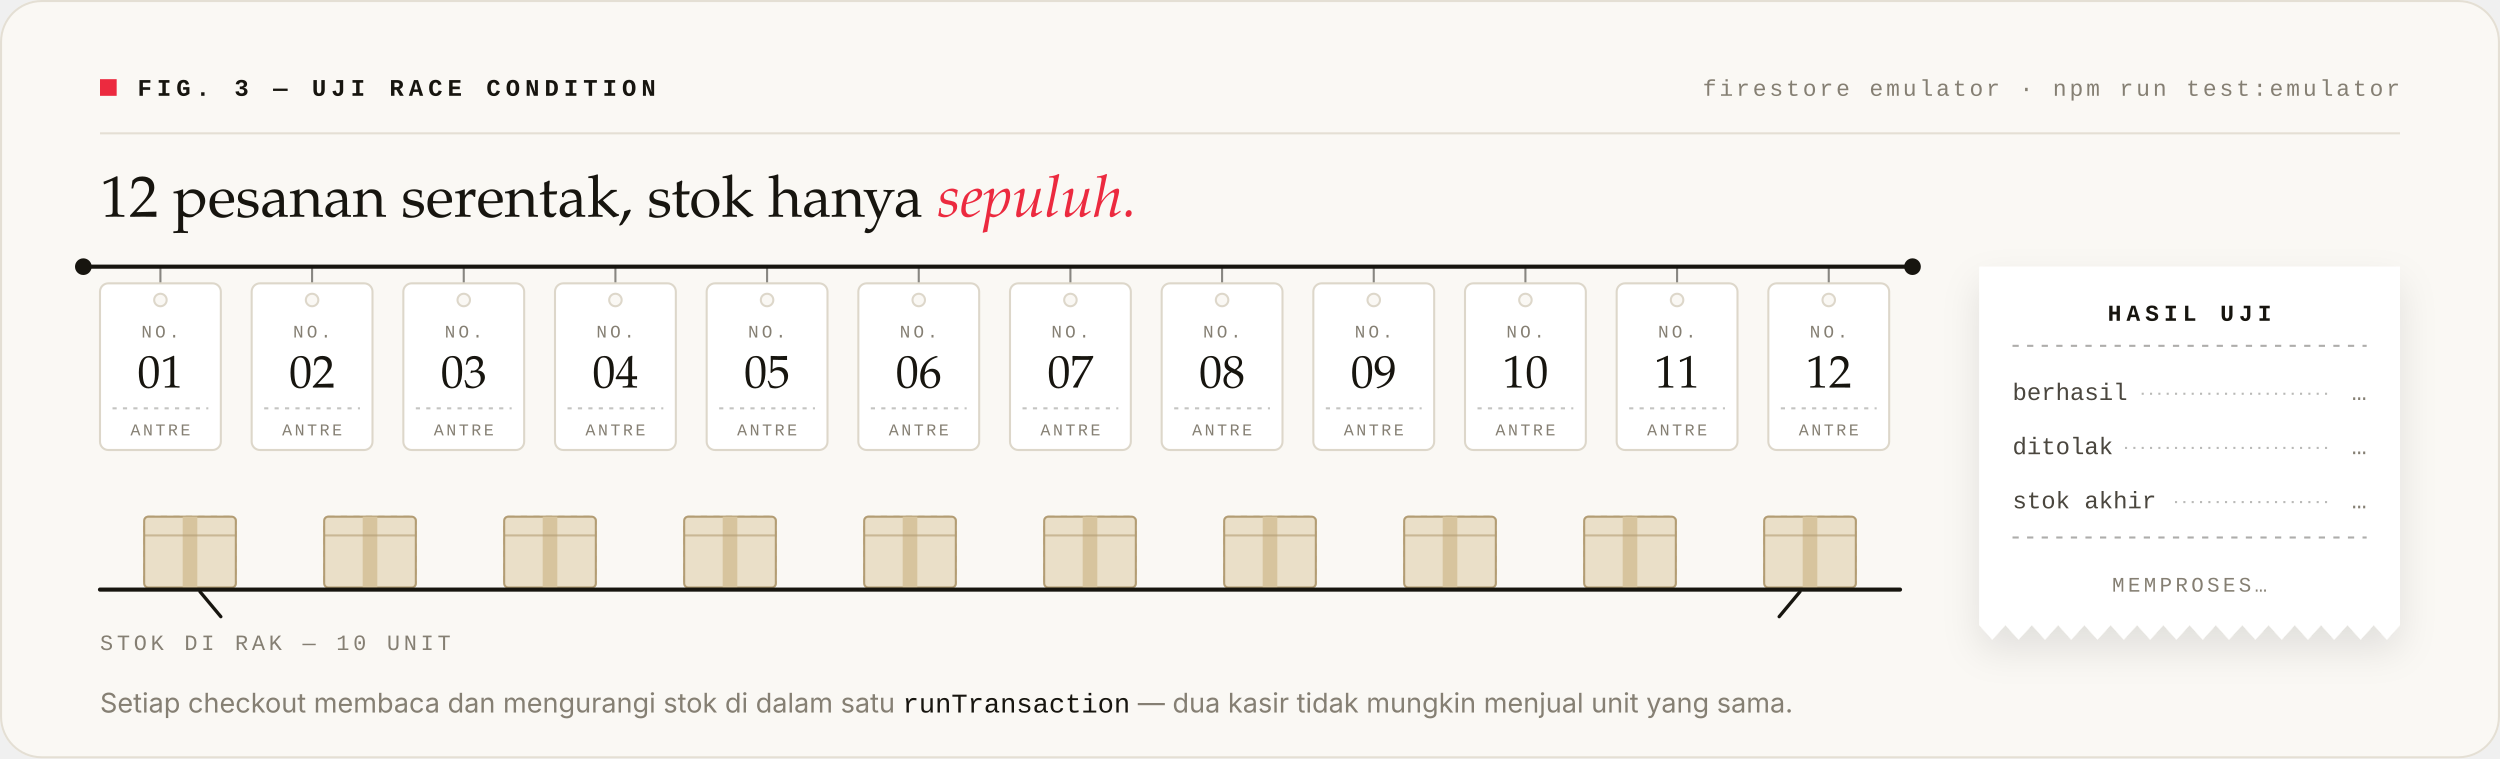
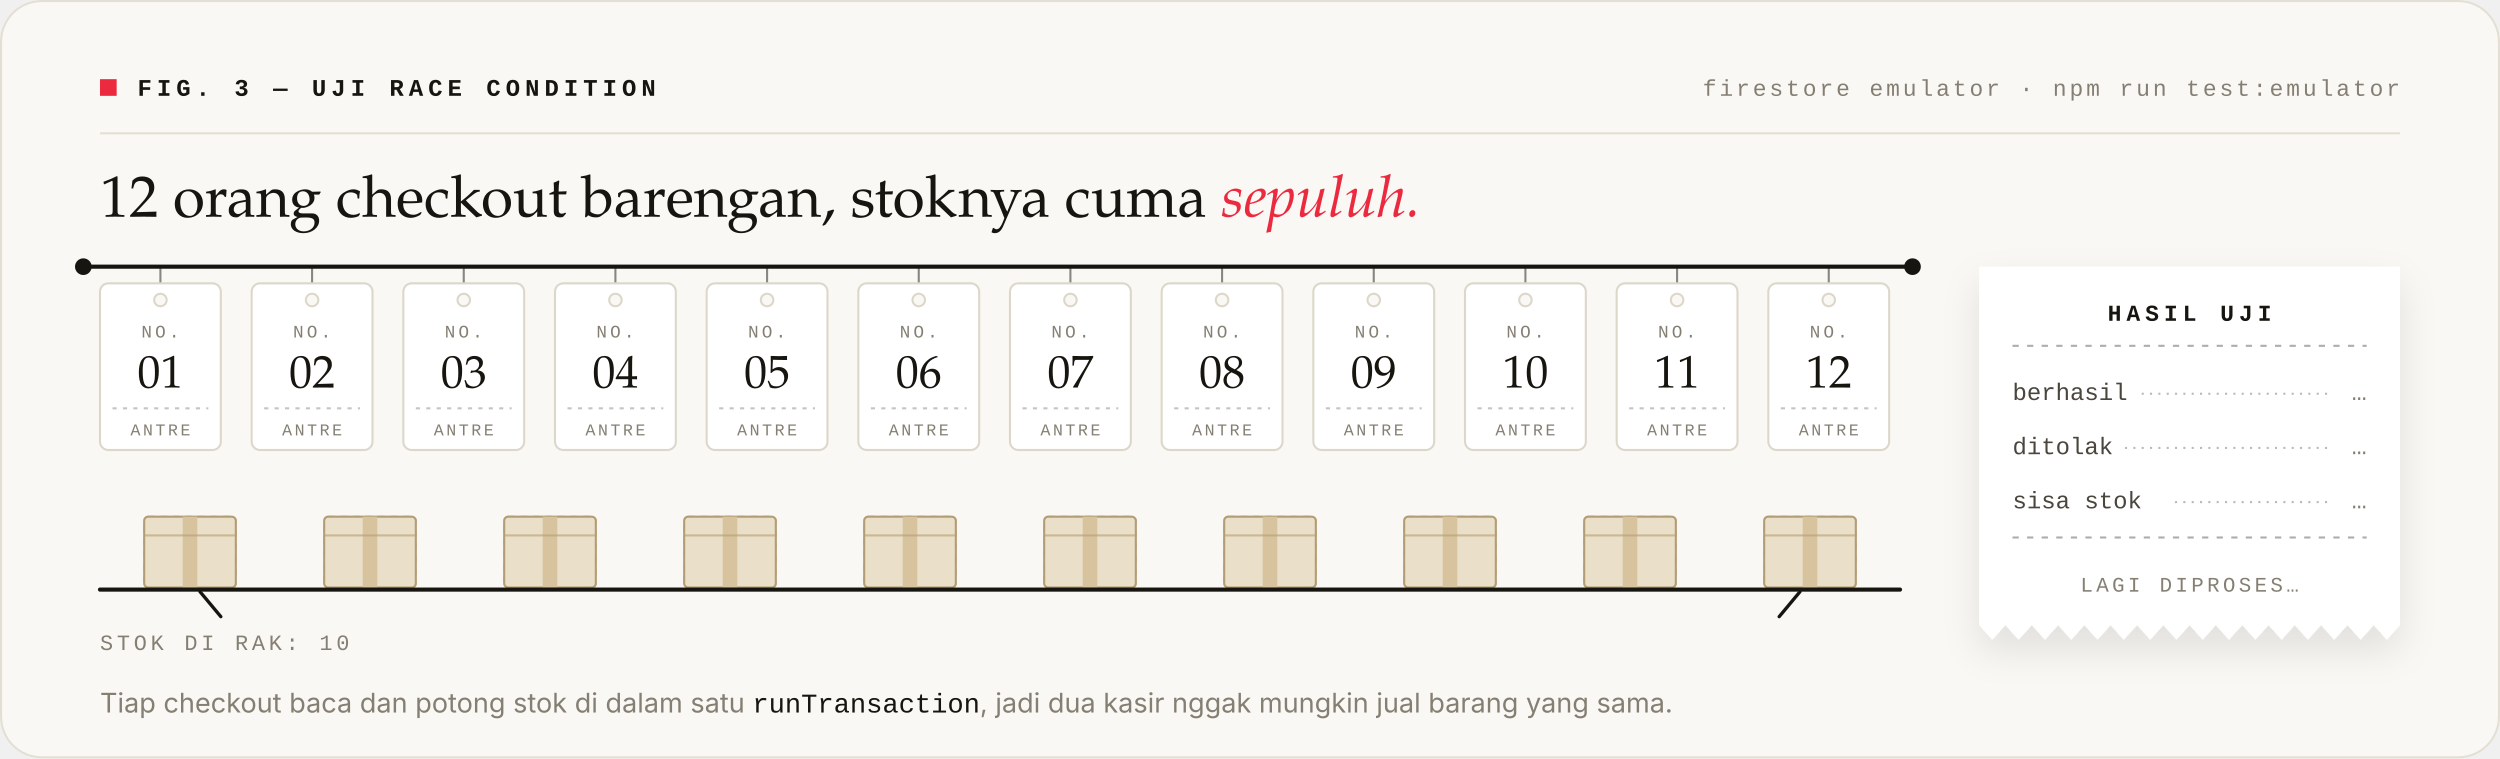
<svg xmlns="http://www.w3.org/2000/svg" width="1200" height="364" viewBox="0 0 1200 364" role="img" aria-label="Uji race condition: 12 checkout serentak atas stok 10 menghasilkan tepat 10 berhasil, 2 ditolak dengan kode 409, dan stok akhir 0.">
  <defs>
    <filter id="ink" x="-20%" y="-20%" width="140%" height="140%">
-       <feTurbulence type="fractalNoise" baseFrequency=".9" numOctaves="2" seed="11" result="n" />
-       <feColorMatrix in="n" type="matrix" values="0 0 0 0 0  0 0 0 0 0  0 0 0 0 0  -2.6 0 0 0 2.1" result="m" />
+       <feTurbulence type="fractalNoise" baseFrequency=".65" numOctaves="2" seed="11" result="n" />
+       <feColorMatrix in="n" type="matrix" values="0 0 0 0 0  0 0 0 0 0  0 0 0 0 0  -1.7 0 0 0 1.72" result="m" />
      <feComposite in="SourceGraphic" in2="m" operator="in" />
    </filter>
    <filter id="paper" x="-20%" y="-10%" width="140%" height="130%">
      <feDropShadow dx="0" dy="8" stdDeviation="9" flood-color="#17150f" flood-opacity=".1" />
    </filter>
    <style>
      .serif { font-family: 'Iowan Old Style', 'Palatino Linotype', Palatino, 'Book Antiqua', Georgia, serif; }
      .sans  { font-family: 'Segoe UI', Inter, -apple-system, BlinkMacSystemFont, 'Helvetica Neue', Arial, sans-serif; }
      .mono  { font-family: 'SFMono-Regular', 'Cascadia Mono', Consolas, 'Liberation Mono', Menlo, monospace; }

      /* Tiket bergoyang pelan di rel */
      .sw { animation: sw 3.4s ease-in-out infinite; }
      @keyframes sw { 0%, 100% { transform: rotate(-1.6deg) } 50% { transform: rotate(1.6deg) } }
      [class^="s"]:not(.sw):not(.serif):not(.sans) { transform-box: fill-box; transform-origin: center; opacity: 0; }
      .panel { opacity: 0; }
+       g[filter] { mix-blend-mode: multiply; }

      /* Satu linimasa 9 detik: tiket dicap berurutan, kardus stok diambil dari kanan */
      .s0{animation:s0 9s infinite}@keyframes s0{0%,6.67%{opacity:0;transform:scale(1.9)}8.22%{opacity:1;transform:scale(.94)}9.56%,90%{opacity:1;transform:scale(1)}95.56%,100%{opacity:0;transform:scale(1)}}
      .s1{animation:s1 9s infinite}@keyframes s1{0%,9.78%{opacity:0;transform:scale(1.9)}11.33%{opacity:1;transform:scale(.94)}12.67%,90%{opacity:1;transform:scale(1)}95.56%,100%{opacity:0;transform:scale(1)}}
      .s2{animation:s2 9s infinite}@keyframes s2{0%,12.89%{opacity:0;transform:scale(1.9)}14.44%{opacity:1;transform:scale(.94)}15.78%,90%{opacity:1;transform:scale(1)}95.56%,100%{opacity:0;transform:scale(1)}}
      .s3{animation:s3 9s infinite}@keyframes s3{0%,16%{opacity:0;transform:scale(1.9)}17.56%{opacity:1;transform:scale(.94)}18.89%,90%{opacity:1;transform:scale(1)}95.56%,100%{opacity:0;transform:scale(1)}}
      .s4{animation:s4 9s infinite}@keyframes s4{0%,19.11%{opacity:0;transform:scale(1.9)}20.67%{opacity:1;transform:scale(.94)}22%,90%{opacity:1;transform:scale(1)}95.56%,100%{opacity:0;transform:scale(1)}}
      .s5{animation:s5 9s infinite}@keyframes s5{0%,22.22%{opacity:0;transform:scale(1.9)}23.78%{opacity:1;transform:scale(.94)}25.11%,90%{opacity:1;transform:scale(1)}95.56%,100%{opacity:0;transform:scale(1)}}
      .s6{animation:s6 9s infinite}@keyframes s6{0%,25.33%{opacity:0;transform:scale(1.9)}26.89%{opacity:1;transform:scale(.94)}28.22%,90%{opacity:1;transform:scale(1)}95.56%,100%{opacity:0;transform:scale(1)}}
      .s7{animation:s7 9s infinite}@keyframes s7{0%,28.44%{opacity:0;transform:scale(1.9)}30%{opacity:1;transform:scale(.94)}31.33%,90%{opacity:1;transform:scale(1)}95.56%,100%{opacity:0;transform:scale(1)}}
      .s8{animation:s8 9s infinite}@keyframes s8{0%,31.56%{opacity:0;transform:scale(1.9)}33.11%{opacity:1;transform:scale(.94)}34.44%,90%{opacity:1;transform:scale(1)}95.56%,100%{opacity:0;transform:scale(1)}}
      .s9{animation:s9 9s infinite}@keyframes s9{0%,34.67%{opacity:0;transform:scale(1.9)}36.22%{opacity:1;transform:scale(.94)}37.56%,90%{opacity:1;transform:scale(1)}95.56%,100%{opacity:0;transform:scale(1)}}
      .s10{animation:s10 9s infinite}@keyframes s10{0%,37.78%{opacity:0;transform:scale(1.9)}39.33%{opacity:1;transform:scale(.94)}40.67%,90%{opacity:1;transform:scale(1)}95.56%,100%{opacity:0;transform:scale(1)}}
      .s11{animation:s11 9s infinite}@keyframes s11{0%,40.89%{opacity:0;transform:scale(1.9)}42.44%{opacity:1;transform:scale(.94)}43.78%,90%{opacity:1;transform:scale(1)}95.56%,100%{opacity:0;transform:scale(1)}}

      .q0{animation:q0 9s infinite}@keyframes q0{0%,6.67%{opacity:1}7.78%,90%{opacity:0}95.56%,100%{opacity:1}}
      .q1{animation:q1 9s infinite}@keyframes q1{0%,9.78%{opacity:1}10.89%,90%{opacity:0}95.56%,100%{opacity:1}}
      .q2{animation:q2 9s infinite}@keyframes q2{0%,12.89%{opacity:1}14%,90%{opacity:0}95.56%,100%{opacity:1}}
      .q3{animation:q3 9s infinite}@keyframes q3{0%,16%{opacity:1}17.11%,90%{opacity:0}95.56%,100%{opacity:1}}
      .q4{animation:q4 9s infinite}@keyframes q4{0%,19.11%{opacity:1}20.22%,90%{opacity:0}95.56%,100%{opacity:1}}
      .q5{animation:q5 9s infinite}@keyframes q5{0%,22.22%{opacity:1}23.33%,90%{opacity:0}95.56%,100%{opacity:1}}
      .q6{animation:q6 9s infinite}@keyframes q6{0%,25.33%{opacity:1}26.44%,90%{opacity:0}95.56%,100%{opacity:1}}
      .q7{animation:q7 9s infinite}@keyframes q7{0%,28.44%{opacity:1}29.56%,90%{opacity:0}95.56%,100%{opacity:1}}
      .q8{animation:q8 9s infinite}@keyframes q8{0%,31.56%{opacity:1}32.67%,90%{opacity:0}95.56%,100%{opacity:1}}
      .q9{animation:q9 9s infinite}@keyframes q9{0%,34.67%{opacity:1}35.78%,90%{opacity:0}95.56%,100%{opacity:1}}
      .q10{animation:q10 9s infinite}@keyframes q10{0%,37.78%{opacity:1}38.89%,90%{opacity:0}95.56%,100%{opacity:1}}
      .q11{animation:q11 9s infinite}@keyframes q11{0%,40.89%{opacity:1}42%,90%{opacity:0}95.56%,100%{opacity:1}}

      .k9{animation:k9 9s cubic-bezier(.5,0,.3,1) infinite}@keyframes k9{0%,6.67%{opacity:1;transform:none}10.56%,90%{opacity:0;transform:translateY(-16px)}95.56%,100%{opacity:1;transform:none}}
      .k8{animation:k8 9s cubic-bezier(.5,0,.3,1) infinite}@keyframes k8{0%,9.78%{opacity:1;transform:none}13.67%,90%{opacity:0;transform:translateY(-16px)}95.56%,100%{opacity:1;transform:none}}
      .k7{animation:k7 9s cubic-bezier(.5,0,.3,1) infinite}@keyframes k7{0%,12.89%{opacity:1;transform:none}16.78%,90%{opacity:0;transform:translateY(-16px)}95.56%,100%{opacity:1;transform:none}}
      .k6{animation:k6 9s cubic-bezier(.5,0,.3,1) infinite}@keyframes k6{0%,16%{opacity:1;transform:none}19.89%,90%{opacity:0;transform:translateY(-16px)}95.56%,100%{opacity:1;transform:none}}
      .k5{animation:k5 9s cubic-bezier(.5,0,.3,1) infinite}@keyframes k5{0%,19.11%{opacity:1;transform:none}23%,90%{opacity:0;transform:translateY(-16px)}95.56%,100%{opacity:1;transform:none}}
      .k4{animation:k4 9s cubic-bezier(.5,0,.3,1) infinite}@keyframes k4{0%,22.22%{opacity:1;transform:none}26.11%,90%{opacity:0;transform:translateY(-16px)}95.56%,100%{opacity:1;transform:none}}
      .k3{animation:k3 9s cubic-bezier(.5,0,.3,1) infinite}@keyframes k3{0%,25.33%{opacity:1;transform:none}29.22%,90%{opacity:0;transform:translateY(-16px)}95.56%,100%{opacity:1;transform:none}}
      .k2{animation:k2 9s cubic-bezier(.5,0,.3,1) infinite}@keyframes k2{0%,28.44%{opacity:1;transform:none}32.33%,90%{opacity:0;transform:translateY(-16px)}95.56%,100%{opacity:1;transform:none}}
      .k1{animation:k1 9s cubic-bezier(.5,0,.3,1) infinite}@keyframes k1{0%,31.56%{opacity:1;transform:none}35.44%,90%{opacity:0;transform:translateY(-16px)}95.56%,100%{opacity:1;transform:none}}
      .k0{animation:k0 9s cubic-bezier(.5,0,.3,1) infinite}@keyframes k0{0%,34.67%{opacity:1;transform:none}38.56%,90%{opacity:0;transform:translateY(-16px)}95.56%,100%{opacity:1;transform:none}}

      .panel{animation:panel 9s ease-out infinite}@keyframes panel{0%,46.44%{opacity:0}50.89%,90%{opacity:1}95.56%,100%{opacity:0}}
      .wait{animation:wait 9s ease-out infinite}@keyframes wait{0%,45.33%{opacity:1}48.67%,91.11%{opacity:0}97.78%,100%{opacity:1}}

      @media (prefers-reduced-motion: reduce) {
        * { animation: none !important; }
        [class^="s"]:not(.sw):not(.serif):not(.sans), .panel { opacity: 1 !important; }
        [class^="k"], [class^="q"], .wait { opacity: 0 !important; }
      }
    </style>
  </defs>
  <rect width="1200" height="364" rx="20" fill="#faf8f4" />
  <rect x=".5" y=".5" width="1199" height="363" rx="19.5" fill="none" stroke="#e4dfd4" />
  <rect x="48" y="38" width="8" height="8" fill="#ec2a3f" />
  <text class="mono" x="66" y="46" font-size="11.5" font-weight="700" fill="#17150f" letter-spacing="2.4">FIG. 3 — UJI RACE CONDITION</text>
  <text class="mono" x="1152" y="46" font-size="11" fill="#857f73" letter-spacing="1.4" text-anchor="end">firestore emulator · npm run test:emulator</text>
  <line x1="48" y1="64" x2="1152" y2="64" stroke="#e4dfd4" />
-   <text class="serif" x="48" y="104" font-size="28" fill="#17150f">12 pesanan serentak, stok hanya <tspan font-style="italic" fill="#ec2a3f">sepuluh.</tspan>
+   <text class="serif" x="48" y="104" font-size="28" fill="#17150f">12 orang checkout barengan, stoknya cuma <tspan font-style="italic" fill="#ec2a3f">sepuluh.</tspan>
  </text>
  <line x1="40" y1="128" x2="918" y2="128" stroke="#17150f" stroke-width="2" stroke-linecap="round" />
  <circle cx="40" cy="128" r="4" fill="#17150f" />
  <circle cx="918" cy="128" r="4" fill="#17150f" />
  <g class="sw" style="transform-origin:77px 128px;animation-delay:-0.00s">
    <line x1="77" y1="128" x2="77" y2="141" stroke="#17150f" stroke-opacity=".5" />
    <rect x="48" y="136" width="58" height="80" rx="4" fill="#fff" stroke="#ddd7ca" />
    <circle cx="77" cy="144" r="3" fill="#faf8f4" stroke="#ddd7ca" />
    <text class="mono" x="77" y="162" font-size="8.5" fill="#857f73" text-anchor="middle" letter-spacing="1.5">NO.</text>
    <text class="serif" x="77" y="186" font-size="22" fill="#17150f" text-anchor="middle">01</text>
    <line x1="54" y1="196" x2="100" y2="196" stroke="#17150f" stroke-opacity=".25" stroke-dasharray="2 3" />
    <text class="mono q0" x="77" y="209" font-size="8" fill="#857f73" text-anchor="middle" letter-spacing="1.2">ANTRE</text>
    <g transform="translate(77 180) rotate(-12)">
      <g class="s0" filter="url(#ink)">
        <circle r="16" fill="none" stroke="#16895c" stroke-width="2" />
        <circle r="12.5" fill="none" stroke="#16895c" stroke-width=".8" />
        <path d="M-6 .5l4 4 8-8.5" fill="none" stroke="#16895c" stroke-width="2.4" stroke-linecap="round" stroke-linejoin="round" />
      </g>
    </g>
  </g>
  <g class="sw" style="transform-origin:149.8px 128px;animation-delay:-0.41s">
    <line x1="149.8" y1="128" x2="149.8" y2="141" stroke="#17150f" stroke-opacity=".5" />
    <rect x="120.8" y="136" width="58" height="80" rx="4" fill="#fff" stroke="#ddd7ca" />
    <circle cx="149.8" cy="144" r="3" fill="#faf8f4" stroke="#ddd7ca" />
    <text class="mono" x="149.8" y="162" font-size="8.5" fill="#857f73" text-anchor="middle" letter-spacing="1.5">NO.</text>
    <text class="serif" x="149.8" y="186" font-size="22" fill="#17150f" text-anchor="middle">02</text>
    <line x1="126.8" y1="196" x2="172.8" y2="196" stroke="#17150f" stroke-opacity=".25" stroke-dasharray="2 3" />
    <text class="mono q1" x="149.8" y="209" font-size="8" fill="#857f73" text-anchor="middle" letter-spacing="1.2">ANTRE</text>
    <g transform="translate(149.8 180) rotate(-12)">
      <g class="s1" filter="url(#ink)">
        <circle r="16" fill="none" stroke="#16895c" stroke-width="2" />
        <circle r="12.5" fill="none" stroke="#16895c" stroke-width=".8" />
        <path d="M-6 .5l4 4 8-8.5" fill="none" stroke="#16895c" stroke-width="2.4" stroke-linecap="round" stroke-linejoin="round" />
      </g>
    </g>
  </g>
  <g class="sw" style="transform-origin:222.6px 128px;animation-delay:-0.82s">
    <line x1="222.6" y1="128" x2="222.6" y2="141" stroke="#17150f" stroke-opacity=".5" />
    <rect x="193.6" y="136" width="58" height="80" rx="4" fill="#fff" stroke="#ddd7ca" />
    <circle cx="222.6" cy="144" r="3" fill="#faf8f4" stroke="#ddd7ca" />
    <text class="mono" x="222.6" y="162" font-size="8.5" fill="#857f73" text-anchor="middle" letter-spacing="1.5">NO.</text>
    <text class="serif" x="222.6" y="186" font-size="22" fill="#17150f" text-anchor="middle">03</text>
    <line x1="199.6" y1="196" x2="245.6" y2="196" stroke="#17150f" stroke-opacity=".25" stroke-dasharray="2 3" />
    <text class="mono q2" x="222.6" y="209" font-size="8" fill="#857f73" text-anchor="middle" letter-spacing="1.2">ANTRE</text>
    <g transform="translate(222.6 180) rotate(-12)">
      <g class="s2" filter="url(#ink)">
        <circle r="16" fill="none" stroke="#16895c" stroke-width="2" />
        <circle r="12.5" fill="none" stroke="#16895c" stroke-width=".8" />
        <path d="M-6 .5l4 4 8-8.5" fill="none" stroke="#16895c" stroke-width="2.4" stroke-linecap="round" stroke-linejoin="round" />
      </g>
    </g>
  </g>
  <g class="sw" style="transform-origin:295.4px 128px;animation-delay:-1.23s">
    <line x1="295.4" y1="128" x2="295.4" y2="141" stroke="#17150f" stroke-opacity=".5" />
    <rect x="266.4" y="136" width="58" height="80" rx="4" fill="#fff" stroke="#ddd7ca" />
    <circle cx="295.4" cy="144" r="3" fill="#faf8f4" stroke="#ddd7ca" />
    <text class="mono" x="295.4" y="162" font-size="8.5" fill="#857f73" text-anchor="middle" letter-spacing="1.5">NO.</text>
    <text class="serif" x="295.4" y="186" font-size="22" fill="#17150f" text-anchor="middle">04</text>
    <line x1="272.4" y1="196" x2="318.4" y2="196" stroke="#17150f" stroke-opacity=".25" stroke-dasharray="2 3" />
    <text class="mono q3" x="295.4" y="209" font-size="8" fill="#857f73" text-anchor="middle" letter-spacing="1.2">ANTRE</text>
    <g transform="translate(295.4 180) rotate(-12)">
      <g class="s3" filter="url(#ink)">
        <circle r="16" fill="none" stroke="#16895c" stroke-width="2" />
        <circle r="12.5" fill="none" stroke="#16895c" stroke-width=".8" />
        <path d="M-6 .5l4 4 8-8.5" fill="none" stroke="#16895c" stroke-width="2.4" stroke-linecap="round" stroke-linejoin="round" />
      </g>
    </g>
  </g>
  <g class="sw" style="transform-origin:368.2px 128px;animation-delay:-1.64s">
    <line x1="368.2" y1="128" x2="368.2" y2="141" stroke="#17150f" stroke-opacity=".5" />
    <rect x="339.2" y="136" width="58" height="80" rx="4" fill="#fff" stroke="#ddd7ca" />
    <circle cx="368.2" cy="144" r="3" fill="#faf8f4" stroke="#ddd7ca" />
    <text class="mono" x="368.2" y="162" font-size="8.5" fill="#857f73" text-anchor="middle" letter-spacing="1.5">NO.</text>
    <text class="serif" x="368.2" y="186" font-size="22" fill="#17150f" text-anchor="middle">05</text>
    <line x1="345.2" y1="196" x2="391.2" y2="196" stroke="#17150f" stroke-opacity=".25" stroke-dasharray="2 3" />
    <text class="mono q4" x="368.2" y="209" font-size="8" fill="#857f73" text-anchor="middle" letter-spacing="1.2">ANTRE</text>
    <g transform="translate(368.2 180) rotate(-12)">
      <g class="s4" filter="url(#ink)">
        <circle r="16" fill="none" stroke="#16895c" stroke-width="2" />
        <circle r="12.5" fill="none" stroke="#16895c" stroke-width=".8" />
        <path d="M-6 .5l4 4 8-8.5" fill="none" stroke="#16895c" stroke-width="2.4" stroke-linecap="round" stroke-linejoin="round" />
      </g>
    </g>
  </g>
  <g class="sw" style="transform-origin:441px 128px;animation-delay:-2.05s">
    <line x1="441" y1="128" x2="441" y2="141" stroke="#17150f" stroke-opacity=".5" />
    <rect x="412" y="136" width="58" height="80" rx="4" fill="#fff" stroke="#ddd7ca" />
    <circle cx="441" cy="144" r="3" fill="#faf8f4" stroke="#ddd7ca" />
    <text class="mono" x="441" y="162" font-size="8.5" fill="#857f73" text-anchor="middle" letter-spacing="1.5">NO.</text>
    <text class="serif" x="441" y="186" font-size="22" fill="#17150f" text-anchor="middle">06</text>
    <line x1="418" y1="196" x2="464" y2="196" stroke="#17150f" stroke-opacity=".25" stroke-dasharray="2 3" />
    <text class="mono q5" x="441" y="209" font-size="8" fill="#857f73" text-anchor="middle" letter-spacing="1.2">ANTRE</text>
    <g transform="translate(441 180) rotate(-12)">
      <g class="s5" filter="url(#ink)">
        <circle r="16" fill="none" stroke="#16895c" stroke-width="2" />
        <circle r="12.5" fill="none" stroke="#16895c" stroke-width=".8" />
        <path d="M-6 .5l4 4 8-8.5" fill="none" stroke="#16895c" stroke-width="2.4" stroke-linecap="round" stroke-linejoin="round" />
      </g>
    </g>
  </g>
  <g class="sw" style="transform-origin:513.8px 128px;animation-delay:-2.46s">
    <line x1="513.8" y1="128" x2="513.8" y2="141" stroke="#17150f" stroke-opacity=".5" />
    <rect x="484.8" y="136" width="58" height="80" rx="4" fill="#fff" stroke="#ddd7ca" />
    <circle cx="513.8" cy="144" r="3" fill="#faf8f4" stroke="#ddd7ca" />
    <text class="mono" x="513.8" y="162" font-size="8.5" fill="#857f73" text-anchor="middle" letter-spacing="1.5">NO.</text>
    <text class="serif" x="513.8" y="186" font-size="22" fill="#17150f" text-anchor="middle">07</text>
    <line x1="490.8" y1="196" x2="536.8" y2="196" stroke="#17150f" stroke-opacity=".25" stroke-dasharray="2 3" />
    <text class="mono q6" x="513.8" y="209" font-size="8" fill="#857f73" text-anchor="middle" letter-spacing="1.2">ANTRE</text>
    <g transform="translate(513.8 180) rotate(-12)">
      <g class="s6" filter="url(#ink)">
        <circle r="16" fill="none" stroke="#16895c" stroke-width="2" />
        <circle r="12.5" fill="none" stroke="#16895c" stroke-width=".8" />
        <path d="M-6 .5l4 4 8-8.5" fill="none" stroke="#16895c" stroke-width="2.4" stroke-linecap="round" stroke-linejoin="round" />
      </g>
    </g>
  </g>
  <g class="sw" style="transform-origin:586.6px 128px;animation-delay:-2.87s">
    <line x1="586.6" y1="128" x2="586.6" y2="141" stroke="#17150f" stroke-opacity=".5" />
    <rect x="557.6" y="136" width="58" height="80" rx="4" fill="#fff" stroke="#ddd7ca" />
    <circle cx="586.6" cy="144" r="3" fill="#faf8f4" stroke="#ddd7ca" />
    <text class="mono" x="586.6" y="162" font-size="8.5" fill="#857f73" text-anchor="middle" letter-spacing="1.5">NO.</text>
    <text class="serif" x="586.6" y="186" font-size="22" fill="#17150f" text-anchor="middle">08</text>
    <line x1="563.6" y1="196" x2="609.6" y2="196" stroke="#17150f" stroke-opacity=".25" stroke-dasharray="2 3" />
    <text class="mono q7" x="586.6" y="209" font-size="8" fill="#857f73" text-anchor="middle" letter-spacing="1.2">ANTRE</text>
    <g transform="translate(586.6 180) rotate(-12)">
      <g class="s7" filter="url(#ink)">
        <circle r="16" fill="none" stroke="#16895c" stroke-width="2" />
        <circle r="12.5" fill="none" stroke="#16895c" stroke-width=".8" />
        <path d="M-6 .5l4 4 8-8.5" fill="none" stroke="#16895c" stroke-width="2.4" stroke-linecap="round" stroke-linejoin="round" />
      </g>
    </g>
  </g>
  <g class="sw" style="transform-origin:659.4px 128px;animation-delay:-3.28s">
    <line x1="659.4" y1="128" x2="659.4" y2="141" stroke="#17150f" stroke-opacity=".5" />
    <rect x="630.4" y="136" width="58" height="80" rx="4" fill="#fff" stroke="#ddd7ca" />
    <circle cx="659.4" cy="144" r="3" fill="#faf8f4" stroke="#ddd7ca" />
    <text class="mono" x="659.4" y="162" font-size="8.5" fill="#857f73" text-anchor="middle" letter-spacing="1.5">NO.</text>
    <text class="serif" x="659.4" y="186" font-size="22" fill="#17150f" text-anchor="middle">09</text>
    <line x1="636.4" y1="196" x2="682.4" y2="196" stroke="#17150f" stroke-opacity=".25" stroke-dasharray="2 3" />
    <text class="mono q8" x="659.4" y="209" font-size="8" fill="#857f73" text-anchor="middle" letter-spacing="1.2">ANTRE</text>
    <g transform="translate(659.4 180) rotate(-12)">
      <g class="s8" filter="url(#ink)">
        <circle r="16" fill="none" stroke="#16895c" stroke-width="2" />
        <circle r="12.5" fill="none" stroke="#16895c" stroke-width=".8" />
        <path d="M-6 .5l4 4 8-8.5" fill="none" stroke="#16895c" stroke-width="2.4" stroke-linecap="round" stroke-linejoin="round" />
      </g>
    </g>
  </g>
  <g class="sw" style="transform-origin:732.2px 128px;animation-delay:-3.69s">
    <line x1="732.2" y1="128" x2="732.2" y2="141" stroke="#17150f" stroke-opacity=".5" />
    <rect x="703.2" y="136" width="58" height="80" rx="4" fill="#fff" stroke="#ddd7ca" />
    <circle cx="732.2" cy="144" r="3" fill="#faf8f4" stroke="#ddd7ca" />
    <text class="mono" x="732.2" y="162" font-size="8.5" fill="#857f73" text-anchor="middle" letter-spacing="1.5">NO.</text>
    <text class="serif" x="732.2" y="186" font-size="22" fill="#17150f" text-anchor="middle">10</text>
    <line x1="709.2" y1="196" x2="755.2" y2="196" stroke="#17150f" stroke-opacity=".25" stroke-dasharray="2 3" />
    <text class="mono q9" x="732.2" y="209" font-size="8" fill="#857f73" text-anchor="middle" letter-spacing="1.2">ANTRE</text>
    <g transform="translate(732.2 180) rotate(-12)">
      <g class="s9" filter="url(#ink)">
        <circle r="16" fill="none" stroke="#16895c" stroke-width="2" />
        <circle r="12.5" fill="none" stroke="#16895c" stroke-width=".8" />
        <path d="M-6 .5l4 4 8-8.5" fill="none" stroke="#16895c" stroke-width="2.4" stroke-linecap="round" stroke-linejoin="round" />
      </g>
    </g>
  </g>
  <g class="sw" style="transform-origin:805px 128px;animation-delay:-4.10s">
    <line x1="805" y1="128" x2="805" y2="141" stroke="#17150f" stroke-opacity=".5" />
    <rect x="776" y="136" width="58" height="80" rx="4" fill="#fff" stroke="#ddd7ca" />
    <circle cx="805" cy="144" r="3" fill="#faf8f4" stroke="#ddd7ca" />
    <text class="mono" x="805" y="162" font-size="8.5" fill="#857f73" text-anchor="middle" letter-spacing="1.5">NO.</text>
    <text class="serif" x="805" y="186" font-size="22" fill="#17150f" text-anchor="middle">11</text>
    <line x1="782" y1="196" x2="828" y2="196" stroke="#17150f" stroke-opacity=".25" stroke-dasharray="2 3" />
    <text class="mono q10" x="805" y="209" font-size="8" fill="#857f73" text-anchor="middle" letter-spacing="1.2">ANTRE</text>
    <g transform="translate(805 180) rotate(-10)">
      <g class="s10" filter="url(#ink)">
-         <rect x="-24" y="-11" width="48" height="22" rx="3" fill="#faf8f4" fill-opacity=".85" stroke="#ec2a3f" stroke-width="2" />
+         <rect x="-24" y="-11" width="48" height="22" rx="3" fill="none" stroke="#ec2a3f" stroke-width="2" />
        <text class="sans" y="5" font-size="13" font-weight="900" fill="#ec2a3f" text-anchor="middle" letter-spacing="1.5">409</text>
      </g>
    </g>
  </g>
  <g class="sw" style="transform-origin:877.8px 128px;animation-delay:-4.51s">
    <line x1="877.8" y1="128" x2="877.8" y2="141" stroke="#17150f" stroke-opacity=".5" />
    <rect x="848.8" y="136" width="58" height="80" rx="4" fill="#fff" stroke="#ddd7ca" />
    <circle cx="877.8" cy="144" r="3" fill="#faf8f4" stroke="#ddd7ca" />
    <text class="mono" x="877.8" y="162" font-size="8.5" fill="#857f73" text-anchor="middle" letter-spacing="1.5">NO.</text>
    <text class="serif" x="877.8" y="186" font-size="22" fill="#17150f" text-anchor="middle">12</text>
    <line x1="854.8" y1="196" x2="900.8" y2="196" stroke="#17150f" stroke-opacity=".25" stroke-dasharray="2 3" />
    <text class="mono q11" x="877.8" y="209" font-size="8" fill="#857f73" text-anchor="middle" letter-spacing="1.2">ANTRE</text>
    <g transform="translate(877.8 180) rotate(-10)">
      <g class="s11" filter="url(#ink)">
-         <rect x="-24" y="-11" width="48" height="22" rx="3" fill="#faf8f4" fill-opacity=".85" stroke="#ec2a3f" stroke-width="2" />
+         <rect x="-24" y="-11" width="48" height="22" rx="3" fill="none" stroke="#ec2a3f" stroke-width="2" />
        <text class="sans" y="5" font-size="13" font-weight="900" fill="#ec2a3f" text-anchor="middle" letter-spacing="1.5">409</text>
      </g>
    </g>
  </g>
  <rect x="69.2" y="248" width="44" height="34" rx="2" fill="none" stroke="#b9a57f" stroke-opacity=".5" stroke-dasharray="3 3" />
  <g class="k0">
    <rect x="69.2" y="248" width="44" height="34" rx="2" fill="#eadfc8" stroke="#b39d74" />
    <rect x="87.7" y="248" width="7" height="34" fill="#d7c49e" />
    <line x1="69.2" y1="257" x2="113.2" y2="257" stroke="#b39d74" stroke-opacity=".6" />
  </g>
  <rect x="155.6" y="248" width="44" height="34" rx="2" fill="none" stroke="#b9a57f" stroke-opacity=".5" stroke-dasharray="3 3" />
  <g class="k1">
    <rect x="155.6" y="248" width="44" height="34" rx="2" fill="#eadfc8" stroke="#b39d74" />
    <rect x="174.1" y="248" width="7" height="34" fill="#d7c49e" />
    <line x1="155.6" y1="257" x2="199.6" y2="257" stroke="#b39d74" stroke-opacity=".6" />
  </g>
  <rect x="242" y="248" width="44" height="34" rx="2" fill="none" stroke="#b9a57f" stroke-opacity=".5" stroke-dasharray="3 3" />
  <g class="k2">
    <rect x="242" y="248" width="44" height="34" rx="2" fill="#eadfc8" stroke="#b39d74" />
    <rect x="260.5" y="248" width="7" height="34" fill="#d7c49e" />
    <line x1="242" y1="257" x2="286" y2="257" stroke="#b39d74" stroke-opacity=".6" />
  </g>
  <rect x="328.4" y="248" width="44" height="34" rx="2" fill="none" stroke="#b9a57f" stroke-opacity=".5" stroke-dasharray="3 3" />
  <g class="k3">
    <rect x="328.4" y="248" width="44" height="34" rx="2" fill="#eadfc8" stroke="#b39d74" />
    <rect x="346.9" y="248" width="7" height="34" fill="#d7c49e" />
    <line x1="328.4" y1="257" x2="372.4" y2="257" stroke="#b39d74" stroke-opacity=".6" />
  </g>
  <rect x="414.8" y="248" width="44" height="34" rx="2" fill="none" stroke="#b9a57f" stroke-opacity=".5" stroke-dasharray="3 3" />
  <g class="k4">
    <rect x="414.8" y="248" width="44" height="34" rx="2" fill="#eadfc8" stroke="#b39d74" />
    <rect x="433.3" y="248" width="7" height="34" fill="#d7c49e" />
    <line x1="414.8" y1="257" x2="458.8" y2="257" stroke="#b39d74" stroke-opacity=".6" />
  </g>
  <rect x="501.2" y="248" width="44" height="34" rx="2" fill="none" stroke="#b9a57f" stroke-opacity=".5" stroke-dasharray="3 3" />
  <g class="k5">
    <rect x="501.2" y="248" width="44" height="34" rx="2" fill="#eadfc8" stroke="#b39d74" />
    <rect x="519.7" y="248" width="7" height="34" fill="#d7c49e" />
    <line x1="501.2" y1="257" x2="545.2" y2="257" stroke="#b39d74" stroke-opacity=".6" />
  </g>
  <rect x="587.6" y="248" width="44" height="34" rx="2" fill="none" stroke="#b9a57f" stroke-opacity=".5" stroke-dasharray="3 3" />
  <g class="k6">
    <rect x="587.6" y="248" width="44" height="34" rx="2" fill="#eadfc8" stroke="#b39d74" />
    <rect x="606.1" y="248" width="7" height="34" fill="#d7c49e" />
    <line x1="587.6" y1="257" x2="631.6" y2="257" stroke="#b39d74" stroke-opacity=".6" />
  </g>
  <rect x="674" y="248" width="44" height="34" rx="2" fill="none" stroke="#b9a57f" stroke-opacity=".5" stroke-dasharray="3 3" />
  <g class="k7">
    <rect x="674" y="248" width="44" height="34" rx="2" fill="#eadfc8" stroke="#b39d74" />
    <rect x="692.5" y="248" width="7" height="34" fill="#d7c49e" />
    <line x1="674" y1="257" x2="718" y2="257" stroke="#b39d74" stroke-opacity=".6" />
  </g>
  <rect x="760.4" y="248" width="44" height="34" rx="2" fill="none" stroke="#b9a57f" stroke-opacity=".5" stroke-dasharray="3 3" />
  <g class="k8">
    <rect x="760.4" y="248" width="44" height="34" rx="2" fill="#eadfc8" stroke="#b39d74" />
    <rect x="778.9" y="248" width="7" height="34" fill="#d7c49e" />
    <line x1="760.4" y1="257" x2="804.4" y2="257" stroke="#b39d74" stroke-opacity=".6" />
  </g>
  <rect x="846.8" y="248" width="44" height="34" rx="2" fill="none" stroke="#b9a57f" stroke-opacity=".5" stroke-dasharray="3 3" />
  <g class="k9">
    <rect x="846.8" y="248" width="44" height="34" rx="2" fill="#eadfc8" stroke="#b39d74" />
    <rect x="865.3" y="248" width="7" height="34" fill="#d7c49e" />
    <line x1="846.8" y1="257" x2="890.8" y2="257" stroke="#b39d74" stroke-opacity=".6" />
  </g>
  <line x1="48" y1="283" x2="912" y2="283" stroke="#17150f" stroke-width="2" stroke-linecap="round" />
  <path d="M96 284l10 12M864 284l-10 12" stroke="#17150f" stroke-width="1.6" stroke-linecap="round" />
-   <text class="mono" x="48" y="312" font-size="10.5" fill="#857f73" letter-spacing="1.8">STOK DI RAK — 10 UNIT</text>
+   <text class="mono" x="48" y="312" font-size="10.5" fill="#857f73" letter-spacing="1.8">STOK DI RAK: 10</text>
  <path filter="url(#paper)" fill="#fff" d="M950 128 H1152 V300 L1145.7 307 L1139.4 300 L1133.1 307 L1126.8 300 L1120.4 307 L1114.1 300 L1107.8 307 L1101.5 300 L1095.2 307 L1088.9 300 L1082.6 307 L1076.3 300 L1069.9 307 L1063.6 300 L1057.3 307 L1051 300 L1044.7 307 L1038.4 300 L1032.1 307 L1025.8 300 L1019.4 307 L1013.1 300 L1006.8 307 L1000.5 300 L994.2 307 L987.9 300 L981.6 307 L975.3 300 L968.9 307 L962.6 300 L956.3 307 L950 300 Z" />
  <g class="mono" fill="#17150f">
    <text x="1051" y="154" font-size="11" font-weight="800" text-anchor="middle" letter-spacing="2.4">HASIL UJI</text>
    <line x1="966" y1="166" x2="1136" y2="166" stroke="#17150f" stroke-opacity=".35" stroke-dasharray="3 4" />
    <g font-size="11.5" fill="#4a463e">
      <text x="966" y="192">berhasil</text>
      <text x="966" y="218">ditolak</text>
-       <text x="966" y="244">stok akhir</text>
+       <text x="966" y="244">sisa stok</text>
    </g>
    <g stroke="#17150f" stroke-opacity=".3" stroke-dasharray="1 3">
      <line x1="1028" y1="189" x2="1118" y2="189" />
      <line x1="1020" y1="215" x2="1118" y2="215" />
      <line x1="1044" y1="241" x2="1118" y2="241" />
    </g>
    <g class="wait" font-size="12" fill="#857f73" text-anchor="end">
      <text x="1136" y="192">…</text>
      <text x="1136" y="218">…</text>
      <text x="1136" y="244">…</text>
    </g>
    <g class="panel" font-size="13" font-weight="800" text-anchor="end">
      <text x="1136" y="192" fill="#16895c">10</text>
      <text x="1136" y="218" fill="#ec2a3f">2</text>
      <text x="1136" y="244" fill="#17150f">0</text>
    </g>
    <line x1="966" y1="258" x2="1136" y2="258" stroke="#17150f" stroke-opacity=".35" stroke-dasharray="3 4" />
-     <text class="wait" x="1051" y="284" font-size="10" fill="#857f73" text-anchor="middle" letter-spacing="1.6">MEMPROSES…</text>
-     <text class="panel" x="1051" y="284" font-size="10" font-weight="800" fill="#16895c" text-anchor="middle" letter-spacing="1.6">✓ TIDAK ADA STOK MINUS</text>
-   </g>
-   <text class="sans" x="48" y="342" font-size="13" fill="#857f73">Setiap checkout membaca dan mengurangi stok di dalam satu <tspan class="mono" fill="#17150f">runTransaction</tspan> — dua kasir tidak mungkin menjual unit yang sama.</text>
+     <text class="wait" x="1051" y="284" font-size="10" fill="#857f73" text-anchor="middle" letter-spacing="1.6">LAGI DIPROSES…</text>
+     <text class="panel" x="1051" y="284" font-size="10" font-weight="800" fill="#16895c" text-anchor="middle" letter-spacing="1.6">✓ AMAN, NGGAK ADA YG MINUS</text>
+   </g>
+   <text class="sans" x="48" y="342" font-size="13" fill="#857f73">Tiap checkout baca dan potong stok di dalam satu <tspan class="mono" fill="#17150f">runTransaction</tspan>, jadi dua kasir nggak mungkin jual barang yang sama.</text>
</svg>
